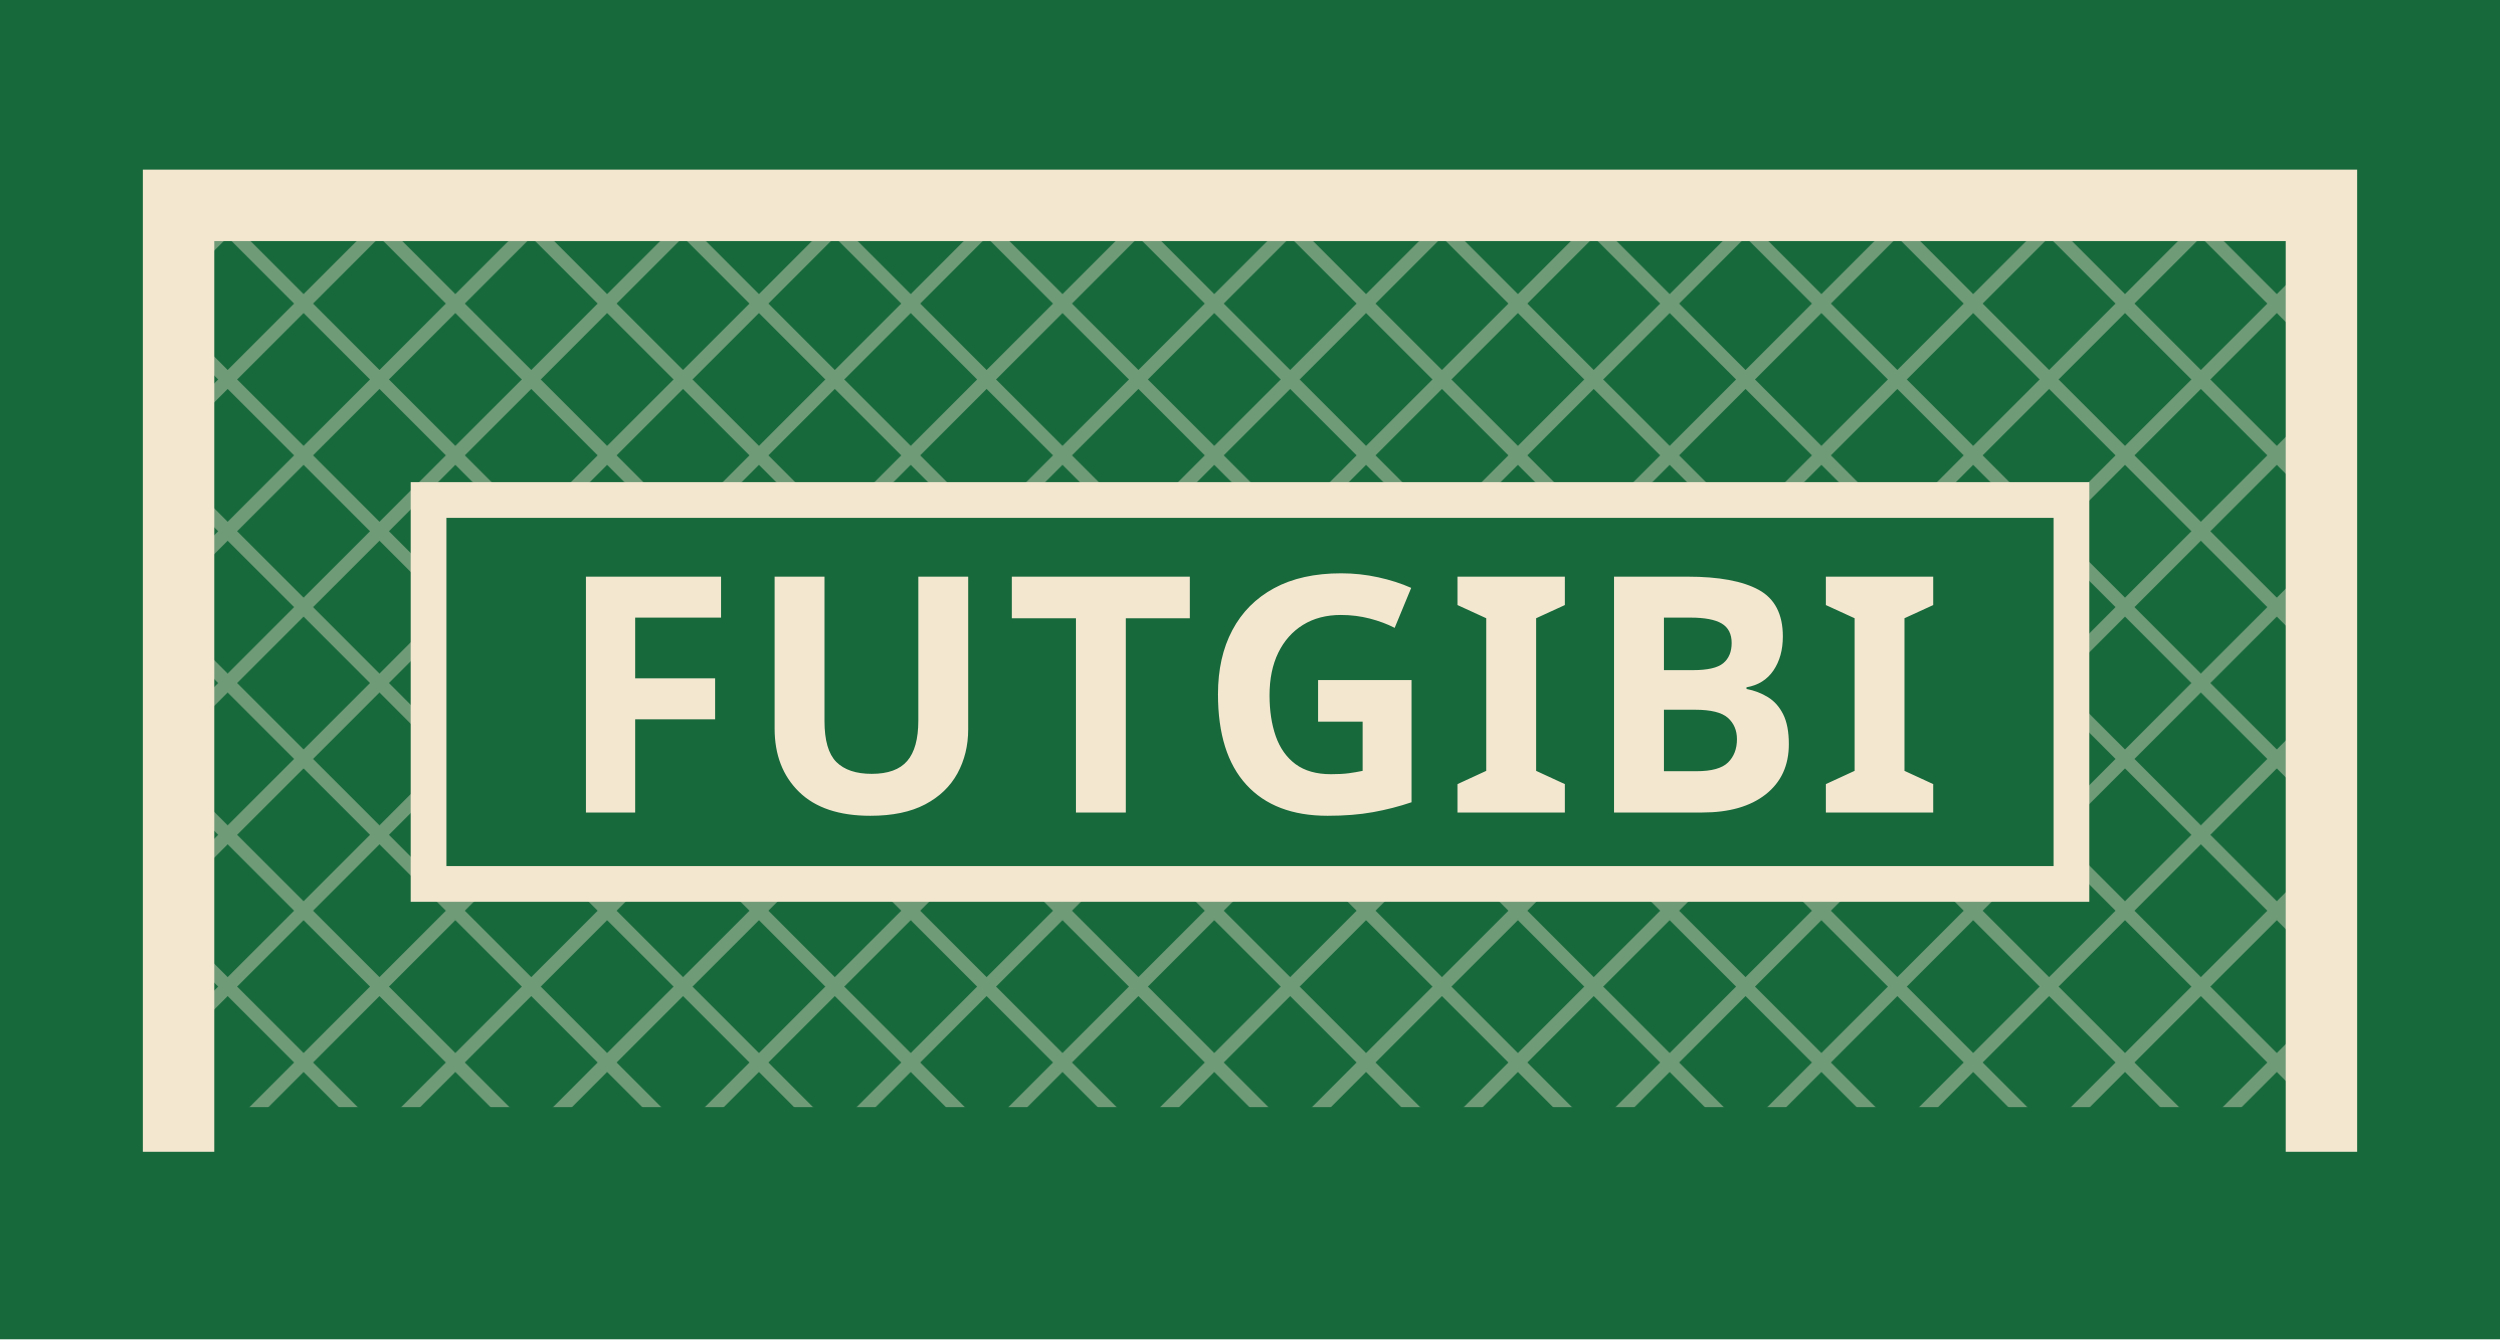
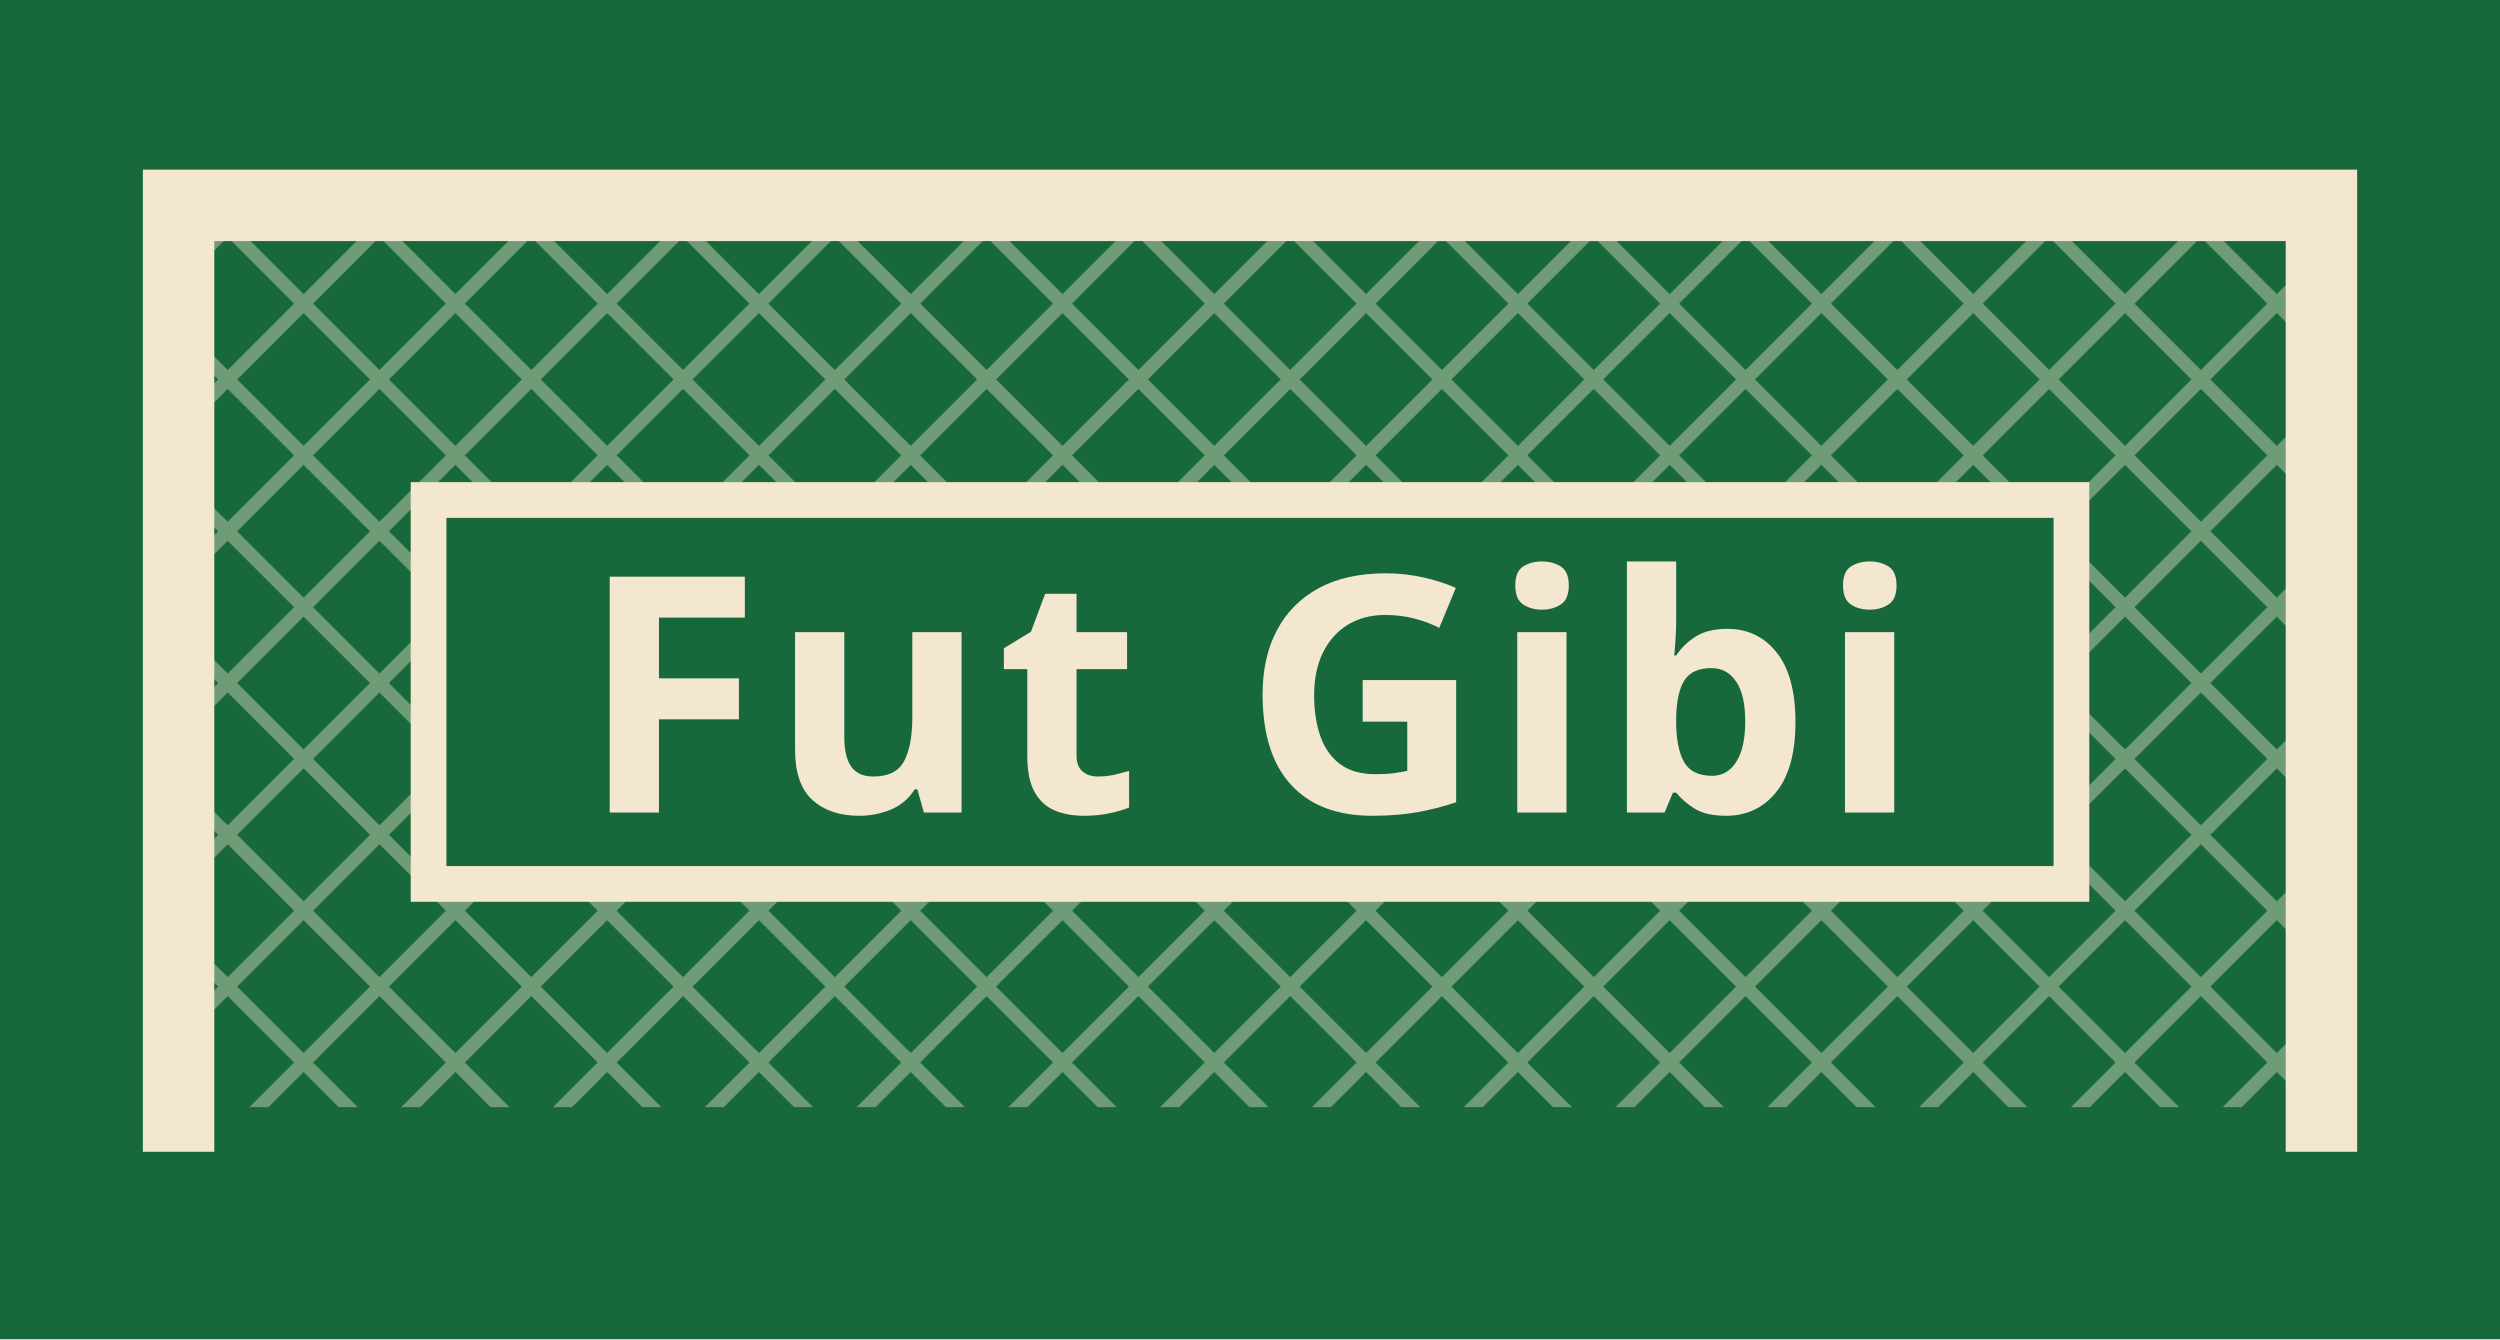
<svg xmlns="http://www.w3.org/2000/svg" viewBox="0 0 560 300" width="560" height="300">
  <rect width="560" height="300" fill="#17693C" />
  <defs>
    <pattern id="r3" width="34" height="34" patternUnits="userSpaceOnUse">
      <path d="M0,0 L34,34 M34,0 L0,34" stroke="#F3E7D0" stroke-width="3" opacity="0.4" fill="none" />
    </pattern>
  </defs>
  <rect x="46" y="52" width="468" height="196" fill="url(#r3)" />
  <path d="M40 250 V46 H520 V250" fill="none" stroke="#F3E7D0" stroke-width="16" stroke-linecap="square" />
  <rect x="96" y="112" width="368" height="86" fill="#17693C" stroke="#F3E7D0" stroke-width="8" />
-   <text x="280" y="182" text-anchor="middle" font-family="&quot;Oswald&quot;,&quot;Big Shoulders Display&quot;,&quot;Arial Narrow&quot;,Impact,sans-serif" font-size="74" font-weight="700" letter-spacing="2" fill="#F3E7D0">FUTGIBI</text>
+   <text x="280" y="182" text-anchor="middle" font-family="&quot;Oswald&quot;,&quot;Big Shoulders Display&quot;,&quot;Arial Narrow&quot;,Impact,sans-serif" font-size="74" font-weight="700" letter-spacing="2" fill="#F3E7D0">Fut Gibi</text>
</svg>
